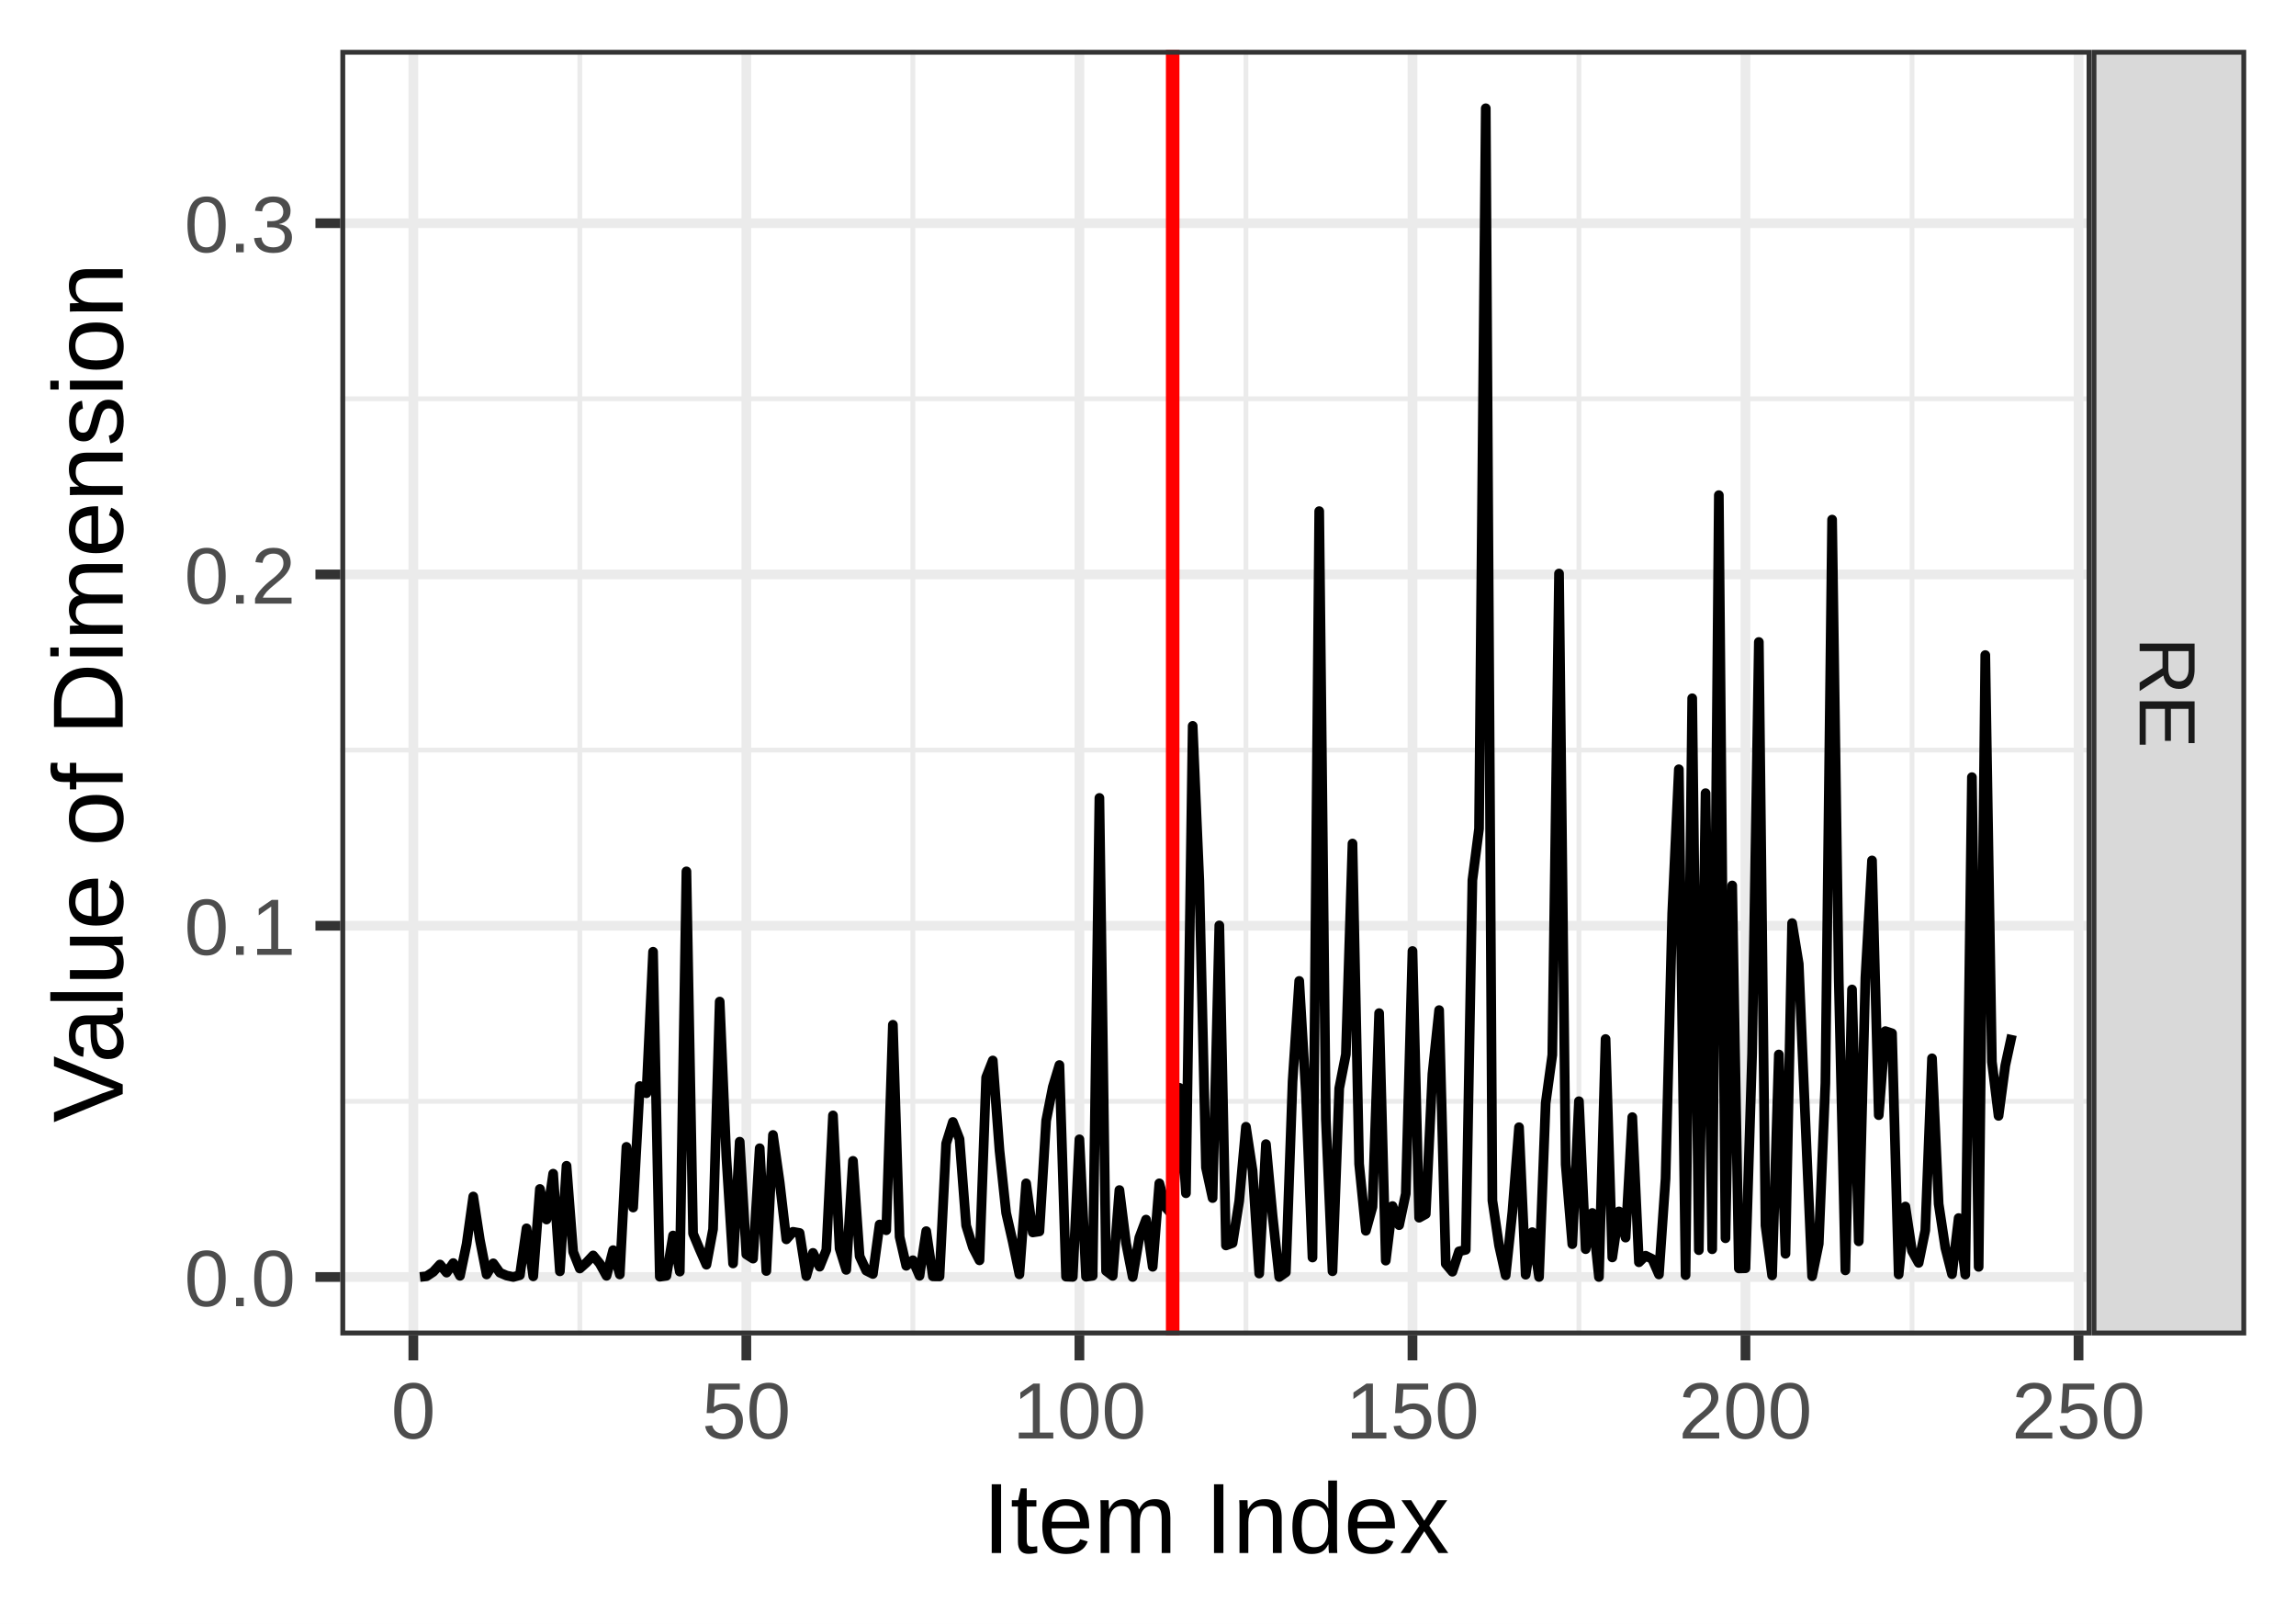
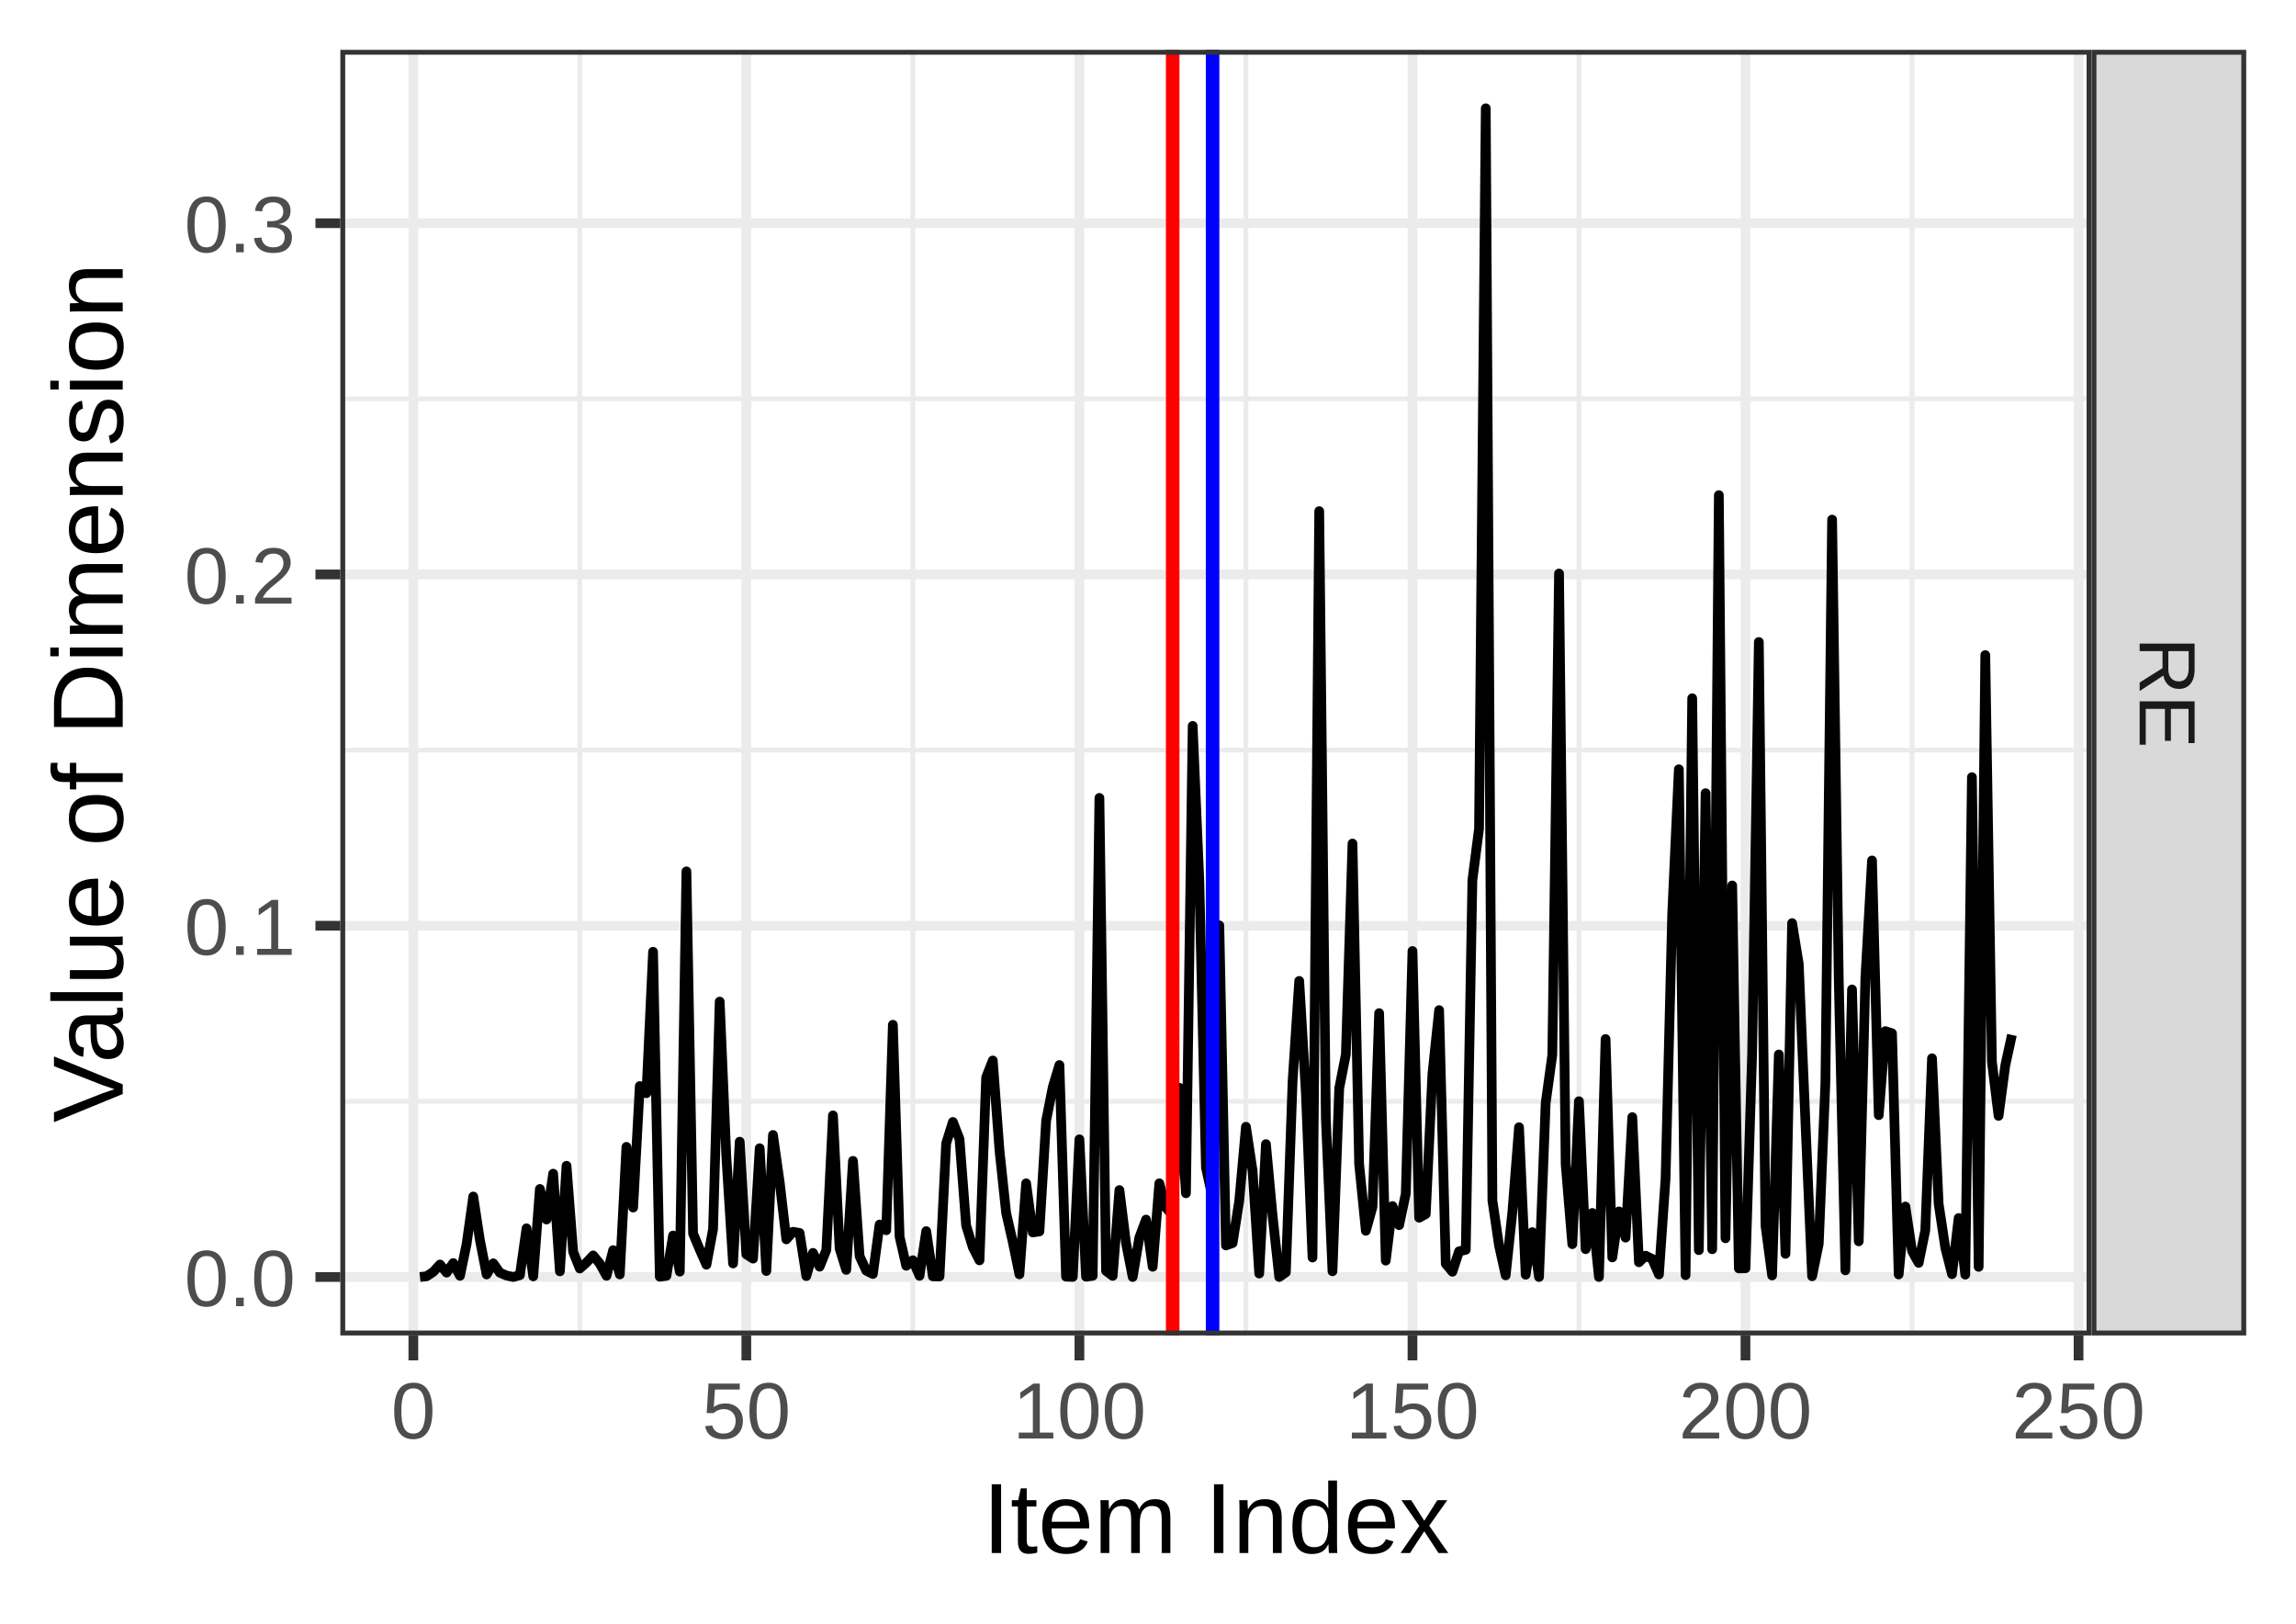
<svg xmlns="http://www.w3.org/2000/svg" class="svglite" width="252.57pt" height="178.58pt" viewBox="0 0 252.57 178.58">
  <defs>
    <style type="text/css">
    .svglite line, .svglite polyline, .svglite polygon, .svglite path, .svglite rect, .svglite circle {
      fill: none;
      stroke: #000000;
      stroke-linecap: round;
      stroke-linejoin: round;
      stroke-miterlimit: 10.00;
    }
    .svglite text {
      white-space: pre;
    }
  </style>
  </defs>
  <rect width="100%" height="100%" style="stroke: none; fill: #FFFFFF;" />
  <defs>
    <clipPath id="cpMC4wMHwyNTIuNTd8MC4wMHwxNzguNTg=">
      <rect x="0.00" y="0.00" width="252.57" height="178.58" />
    </clipPath>
  </defs>
  <g clip-path="url(#cpMC4wMHwyNTIuNTd8MC4wMHwxNzguNTg=)">
    <rect x="0.00" y="0.00" width="252.57" height="178.58" style="stroke-width: 1.07; stroke: #FFFFFF; fill: #FFFFFF;" />
  </g>
  <defs>
    <clipPath id="cpMzcuNDR8MjMwLjA4fDUuNDh8MTQ2Ljg4">
      <rect x="37.44" y="5.48" width="192.63" height="141.40" />
    </clipPath>
  </defs>
  <g clip-path="url(#cpMzcuNDR8MjMwLjA4fDUuNDh8MTQ2Ljg4)">
    <rect x="37.44" y="5.48" width="192.63" height="141.40" style="stroke-width: 1.07; stroke: none; fill: #FFFFFF;" />
    <polyline points="37.44,121.13 230.08,121.13 " style="stroke-width: 0.53; stroke: #EBEBEB; stroke-linecap: butt;" />
    <polyline points="37.44,82.50 230.08,82.50 " style="stroke-width: 0.53; stroke: #EBEBEB; stroke-linecap: butt;" />
    <polyline points="37.44,43.86 230.08,43.86 " style="stroke-width: 0.53; stroke: #EBEBEB; stroke-linecap: butt;" />
    <polyline points="63.78,146.88 63.78,5.48 " style="stroke-width: 0.53; stroke: #EBEBEB; stroke-linecap: butt;" />
    <polyline points="100.42,146.88 100.42,5.48 " style="stroke-width: 0.53; stroke: #EBEBEB; stroke-linecap: butt;" />
    <polyline points="137.06,146.88 137.06,5.48 " style="stroke-width: 0.53; stroke: #EBEBEB; stroke-linecap: butt;" />
    <polyline points="173.69,146.88 173.69,5.48 " style="stroke-width: 0.53; stroke: #EBEBEB; stroke-linecap: butt;" />
    <polyline points="210.33,146.88 210.33,5.48 " style="stroke-width: 0.53; stroke: #EBEBEB; stroke-linecap: butt;" />
    <polyline points="37.44,140.45 230.08,140.45 " style="stroke-width: 1.07; stroke: #EBEBEB; stroke-linecap: butt;" />
    <polyline points="37.44,101.82 230.08,101.82 " style="stroke-width: 1.07; stroke: #EBEBEB; stroke-linecap: butt;" />
    <polyline points="37.44,63.18 230.08,63.18 " style="stroke-width: 1.07; stroke: #EBEBEB; stroke-linecap: butt;" />
    <polyline points="37.44,24.55 230.08,24.55 " style="stroke-width: 1.07; stroke: #EBEBEB; stroke-linecap: butt;" />
    <polyline points="45.47,146.88 45.47,5.48 " style="stroke-width: 1.07; stroke: #EBEBEB; stroke-linecap: butt;" />
    <polyline points="82.10,146.88 82.10,5.48 " style="stroke-width: 1.07; stroke: #EBEBEB; stroke-linecap: butt;" />
    <polyline points="118.74,146.88 118.74,5.48 " style="stroke-width: 1.07; stroke: #EBEBEB; stroke-linecap: butt;" />
    <polyline points="155.38,146.88 155.38,5.48 " style="stroke-width: 1.07; stroke: #EBEBEB; stroke-linecap: butt;" />
    <polyline points="192.01,146.88 192.01,5.48 " style="stroke-width: 1.07; stroke: #EBEBEB; stroke-linecap: butt;" />
    <polyline points="228.65,146.88 228.65,5.48 " style="stroke-width: 1.07; stroke: #EBEBEB; stroke-linecap: butt;" />
    <polyline points="46.20,140.45 46.93,140.37 47.66,139.89 48.40,139.08 49.13,139.97 49.86,138.92 50.60,140.32 51.33,136.82 52.06,131.60 52.79,136.38 53.53,140.17 54.26,138.95 54.99,139.98 55.72,140.29 56.46,140.45 57.19,140.25 57.92,135.10 58.66,140.38 59.39,130.77 60.12,134.13 60.85,129.09 61.59,139.83 62.32,128.22 63.05,137.69 63.78,139.52 64.52,138.86 65.25,138.08 65.98,138.98 66.72,140.32 67.45,137.50 68.18,140.17 68.91,126.14 69.65,132.81 70.38,119.45 71.11,120.24 71.84,104.68 72.58,140.42 73.31,140.32 74.04,135.89 74.78,139.86 75.51,95.84 76.24,135.68 76.97,137.42 77.71,139.10 78.44,135.19 79.17,110.16 79.90,127.21 80.64,138.96 81.37,125.57 82.10,137.96 82.84,138.43 83.57,126.29 84.30,139.79 85.03,124.83 85.77,130.04 86.50,136.31 87.23,135.48 87.96,135.61 88.70,140.35 89.43,137.80 90.16,139.32 90.90,137.49 91.63,122.68 92.36,137.32 93.09,139.67 93.83,127.68 94.56,138.17 95.29,139.75 96.02,140.12 96.76,134.68 97.49,135.31 98.22,112.71 98.96,136.03 99.69,139.22 100.42,138.61 101.15,140.32 101.89,135.41 102.62,140.38 103.35,140.39 104.08,125.77 104.82,123.40 105.55,125.28 106.28,134.79 107.02,137.20 107.75,138.62 108.48,118.50 109.21,116.64 109.95,126.55 110.68,133.40 111.41,136.60 112.14,140.16 112.88,130.15 113.61,135.55 114.34,135.44 115.08,123.26 115.81,119.56 116.54,117.14 117.27,140.41 118.01,140.44 118.74,125.31 119.47,140.42 120.20,140.32 120.94,87.76 121.67,139.78 122.40,140.33 123.14,130.89 123.87,136.73 124.60,140.45 125.33,136.12 126.07,134.14 126.80,139.33 127.53,130.15 128.26,132.83 129.00,133.67 129.73,119.64 130.46,131.24 131.20,79.84 131.93,96.87 132.66,128.41 133.39,131.77 134.13,101.78 134.86,136.98 135.59,136.72 136.32,132.09 137.06,123.93 137.79,128.76 138.52,140.07 139.26,125.84 139.99,133.72 140.72,140.45 141.45,139.94 142.19,118.94 142.92,107.89 143.65,120.17 144.38,138.31 145.12,56.22 145.85,123.11 146.58,139.82 147.32,119.70 148.05,115.97 148.78,92.78 149.51,128.02 150.25,135.37 150.98,132.74 151.71,111.43 152.44,138.65 153.18,132.65 153.91,134.75 154.64,131.29 155.38,104.60 156.11,133.93 156.84,133.53 157.57,118.14 158.31,111.10 159.04,139.00 159.77,139.87 160.50,137.63 161.24,137.46 161.97,96.81 162.70,91.14 163.44,11.91 164.17,132.04 164.90,136.98 165.63,140.27 166.37,133.28 167.10,123.98 167.83,140.20 168.56,135.52 169.30,140.45 170.03,121.33 170.76,116.03 171.50,63.08 172.23,128.07 172.96,136.84 173.69,121.12 174.43,137.39 175.16,133.41 175.89,140.45 176.62,114.28 177.36,138.30 178.09,133.24 178.82,136.12 179.56,122.87 180.29,138.83 181.02,138.11 181.75,138.47 182.49,140.17 183.22,129.62 183.95,100.48 184.68,84.61 185.42,140.25 186.15,76.80 186.88,137.50 187.62,87.24 188.35,137.40 189.08,54.46 189.81,136.19 190.55,97.39 191.28,139.51 192.01,139.49 192.74,115.93 193.48,70.61 194.21,134.80 194.94,140.28 195.68,115.98 196.41,137.90 197.14,101.53 197.87,106.01 198.61,123.52 199.34,140.37 200.07,136.81 200.80,119.14 201.54,57.15 202.27,107.68 203.00,139.72 203.73,108.83 204.47,136.53 205.20,107.53 205.93,94.64 206.67,122.65 207.40,113.41 208.13,113.65 208.86,140.17 209.60,132.70 210.33,137.58 211.06,138.90 211.79,135.32 212.53,116.40 213.26,132.41 213.99,137.24 214.73,140.14 215.46,133.97 216.19,140.19 216.92,85.48 217.66,139.34 218.39,72.05 219.12,116.79 219.85,122.73 220.59,117.19 221.32,113.83 " style="stroke-width: 1.07; stroke-linecap: butt;" />
    <line x1="129.00" y1="146.88" x2="129.00" y2="5.48" style="stroke-width: 1.49; stroke: #FF0000; stroke-linecap: butt;" />
+     <line x1="133.39" y1="146.88" x2="133.39" y2="5.48" style="stroke-width: 1.49; stroke: #0000FF; stroke-linecap: butt;" />
    <rect x="37.44" y="5.48" width="192.63" height="141.40" style="stroke-width: 1.07; stroke: #333333;" />
  </g>
  <g clip-path="url(#cpMC4wMHwyNTIuNTd8MC4wMHwxNzguNTg=)">
</g>
  <defs>
    <clipPath id="cpMjMwLjA4fDI0Ny4wOXw1LjQ4fDE0Ni44OA==">
      <rect x="230.08" y="5.48" width="17.01" height="141.40" />
    </clipPath>
  </defs>
  <g clip-path="url(#cpMjMwLjA4fDI0Ny4wOXw1LjQ4fDE0Ni44OA==)">
    <rect x="230.08" y="5.48" width="17.01" height="141.40" style="stroke-width: 1.07; stroke: #333333; fill: #D9D9D9;" />
    <text transform="translate(235.37,76.18) rotate(90)" text-anchor="middle" style="font-size: 8.80px;fill: #1A1A1A; font-family: &quot;Arimo&quot;;" textLength="11.67px" lengthAdjust="spacingAndGlyphs">RE</text>
  </g>
  <g clip-path="url(#cpMC4wMHwyNTIuNTd8MC4wMHwxNzguNTg=)">
    <polyline points="45.47,149.62 45.47,146.88 " style="stroke-width: 1.07; stroke: #333333; stroke-linecap: butt;" />
    <polyline points="82.10,149.62 82.10,146.88 " style="stroke-width: 1.07; stroke: #333333; stroke-linecap: butt;" />
    <polyline points="118.74,149.62 118.74,146.88 " style="stroke-width: 1.07; stroke: #333333; stroke-linecap: butt;" />
    <polyline points="155.38,149.62 155.38,146.88 " style="stroke-width: 1.07; stroke: #333333; stroke-linecap: butt;" />
    <polyline points="192.01,149.62 192.01,146.88 " style="stroke-width: 1.07; stroke: #333333; stroke-linecap: butt;" />
    <polyline points="228.65,149.62 228.65,146.88 " style="stroke-width: 1.07; stroke: #333333; stroke-linecap: butt;" />
    <text x="45.47" y="158.22" text-anchor="middle" style="font-size: 8.80px;fill: #4D4D4D; font-family: &quot;Arimo&quot;;" textLength="5.59px" lengthAdjust="spacingAndGlyphs">0</text>
    <text x="82.10" y="158.22" text-anchor="middle" style="font-size: 8.80px;fill: #4D4D4D; font-family: &quot;Arimo&quot;;" textLength="11.19px" lengthAdjust="spacingAndGlyphs">50</text>
    <text x="118.74" y="158.22" text-anchor="middle" style="font-size: 8.80px;fill: #4D4D4D; font-family: &quot;Arimo&quot;;" textLength="16.78px" lengthAdjust="spacingAndGlyphs">100</text>
    <text x="155.38" y="158.22" text-anchor="middle" style="font-size: 8.80px;fill: #4D4D4D; font-family: &quot;Arimo&quot;;" textLength="16.78px" lengthAdjust="spacingAndGlyphs">150</text>
    <text x="192.01" y="158.22" text-anchor="middle" style="font-size: 8.80px;fill: #4D4D4D; font-family: &quot;Arimo&quot;;" textLength="16.78px" lengthAdjust="spacingAndGlyphs">200</text>
    <text x="228.65" y="158.22" text-anchor="middle" style="font-size: 8.80px;fill: #4D4D4D; font-family: &quot;Arimo&quot;;" textLength="16.78px" lengthAdjust="spacingAndGlyphs">250</text>
    <text x="32.51" y="143.66" text-anchor="end" style="font-size: 8.80px;fill: #4D4D4D; font-family: &quot;Arimo&quot;;" textLength="13.98px" lengthAdjust="spacingAndGlyphs">0.0</text>
    <text x="32.51" y="105.02" text-anchor="end" style="font-size: 8.80px;fill: #4D4D4D; font-family: &quot;Arimo&quot;;" textLength="13.98px" lengthAdjust="spacingAndGlyphs">0.1</text>
    <text x="32.51" y="66.39" text-anchor="end" style="font-size: 8.80px;fill: #4D4D4D; font-family: &quot;Arimo&quot;;" textLength="13.98px" lengthAdjust="spacingAndGlyphs">0.2</text>
    <text x="32.51" y="27.75" text-anchor="end" style="font-size: 8.80px;fill: #4D4D4D; font-family: &quot;Arimo&quot;;" textLength="13.98px" lengthAdjust="spacingAndGlyphs">0.3</text>
    <polyline points="34.70,140.45 37.44,140.45 " style="stroke-width: 1.07; stroke: #333333; stroke-linecap: butt;" />
    <polyline points="34.70,101.82 37.44,101.82 " style="stroke-width: 1.07; stroke: #333333; stroke-linecap: butt;" />
    <polyline points="34.70,63.18 37.44,63.18 " style="stroke-width: 1.07; stroke: #333333; stroke-linecap: butt;" />
    <polyline points="34.70,24.55 37.44,24.55 " style="stroke-width: 1.07; stroke: #333333; stroke-linecap: butt;" />
    <text x="133.76" y="170.81" text-anchor="middle" style="font-size: 11.00px; font-family: &quot;Arimo&quot;;" textLength="58.82px" lengthAdjust="spacingAndGlyphs">Item Index</text>
    <text transform="translate(13.50,76.18) rotate(-90)" text-anchor="middle" style="font-size: 11.00px; font-family: &quot;Arimo&quot;;" textLength="106.29px" lengthAdjust="spacingAndGlyphs">Value of Dimension</text>
  </g>
</svg>
